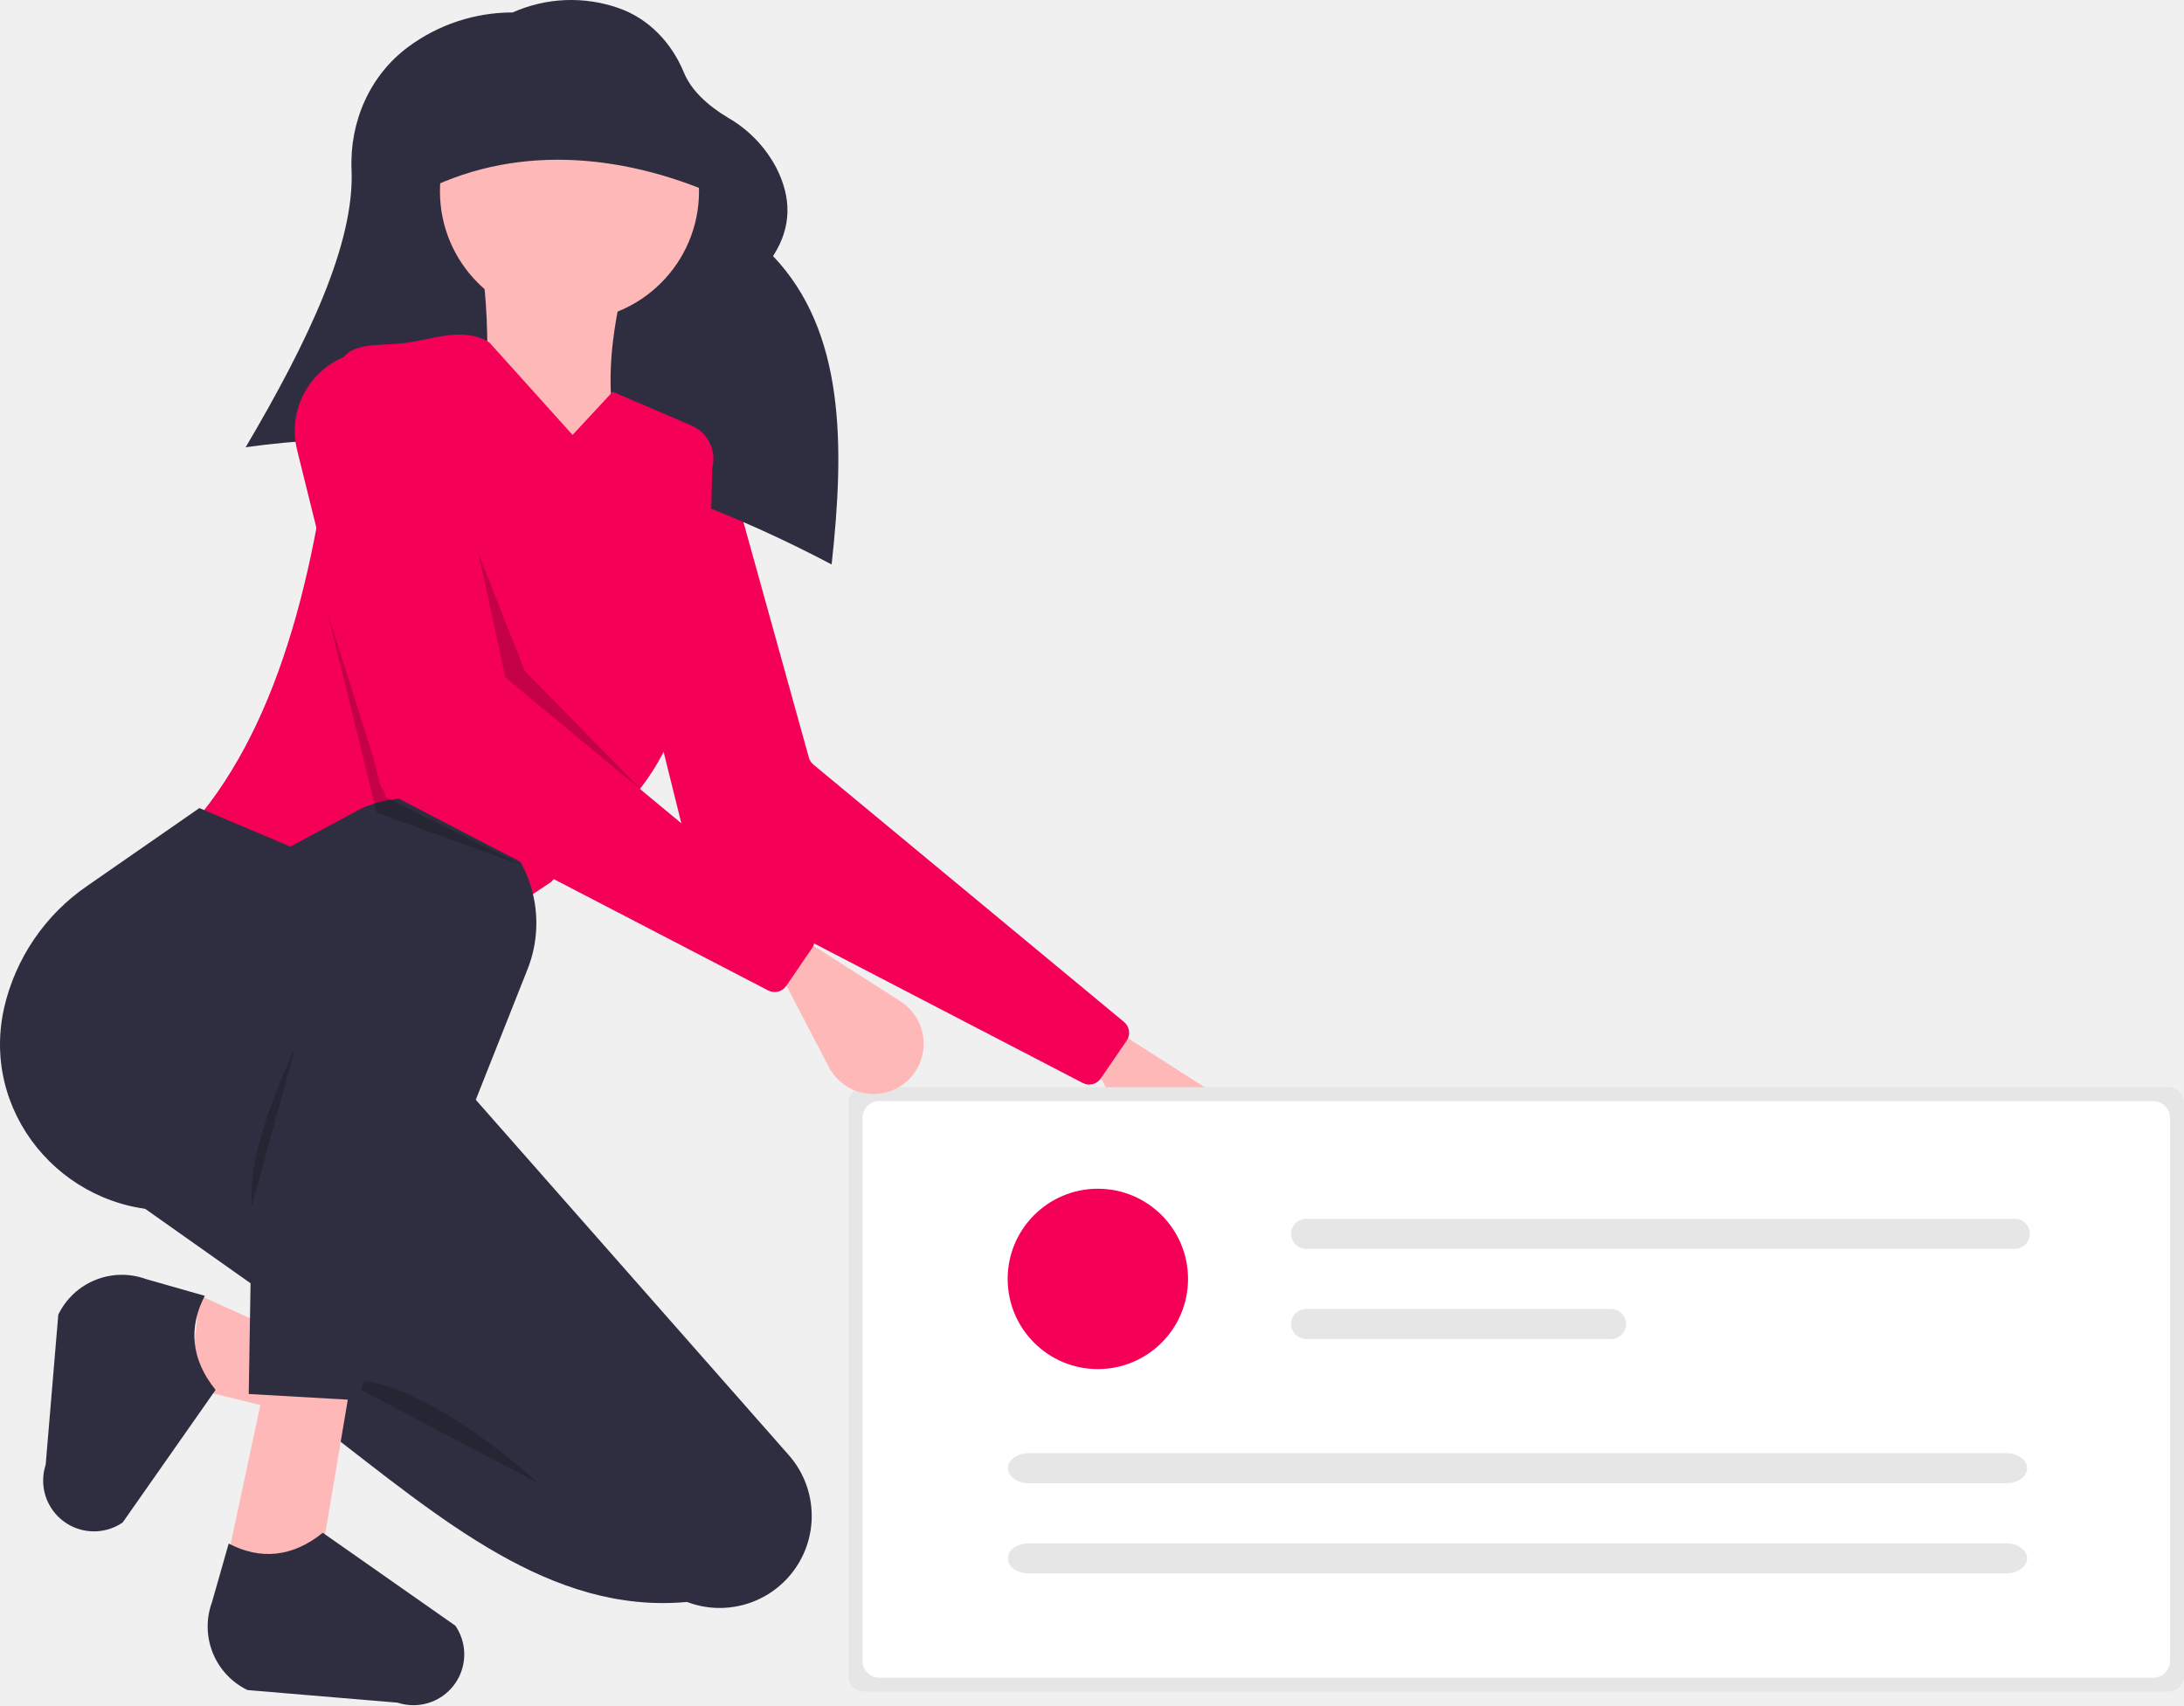
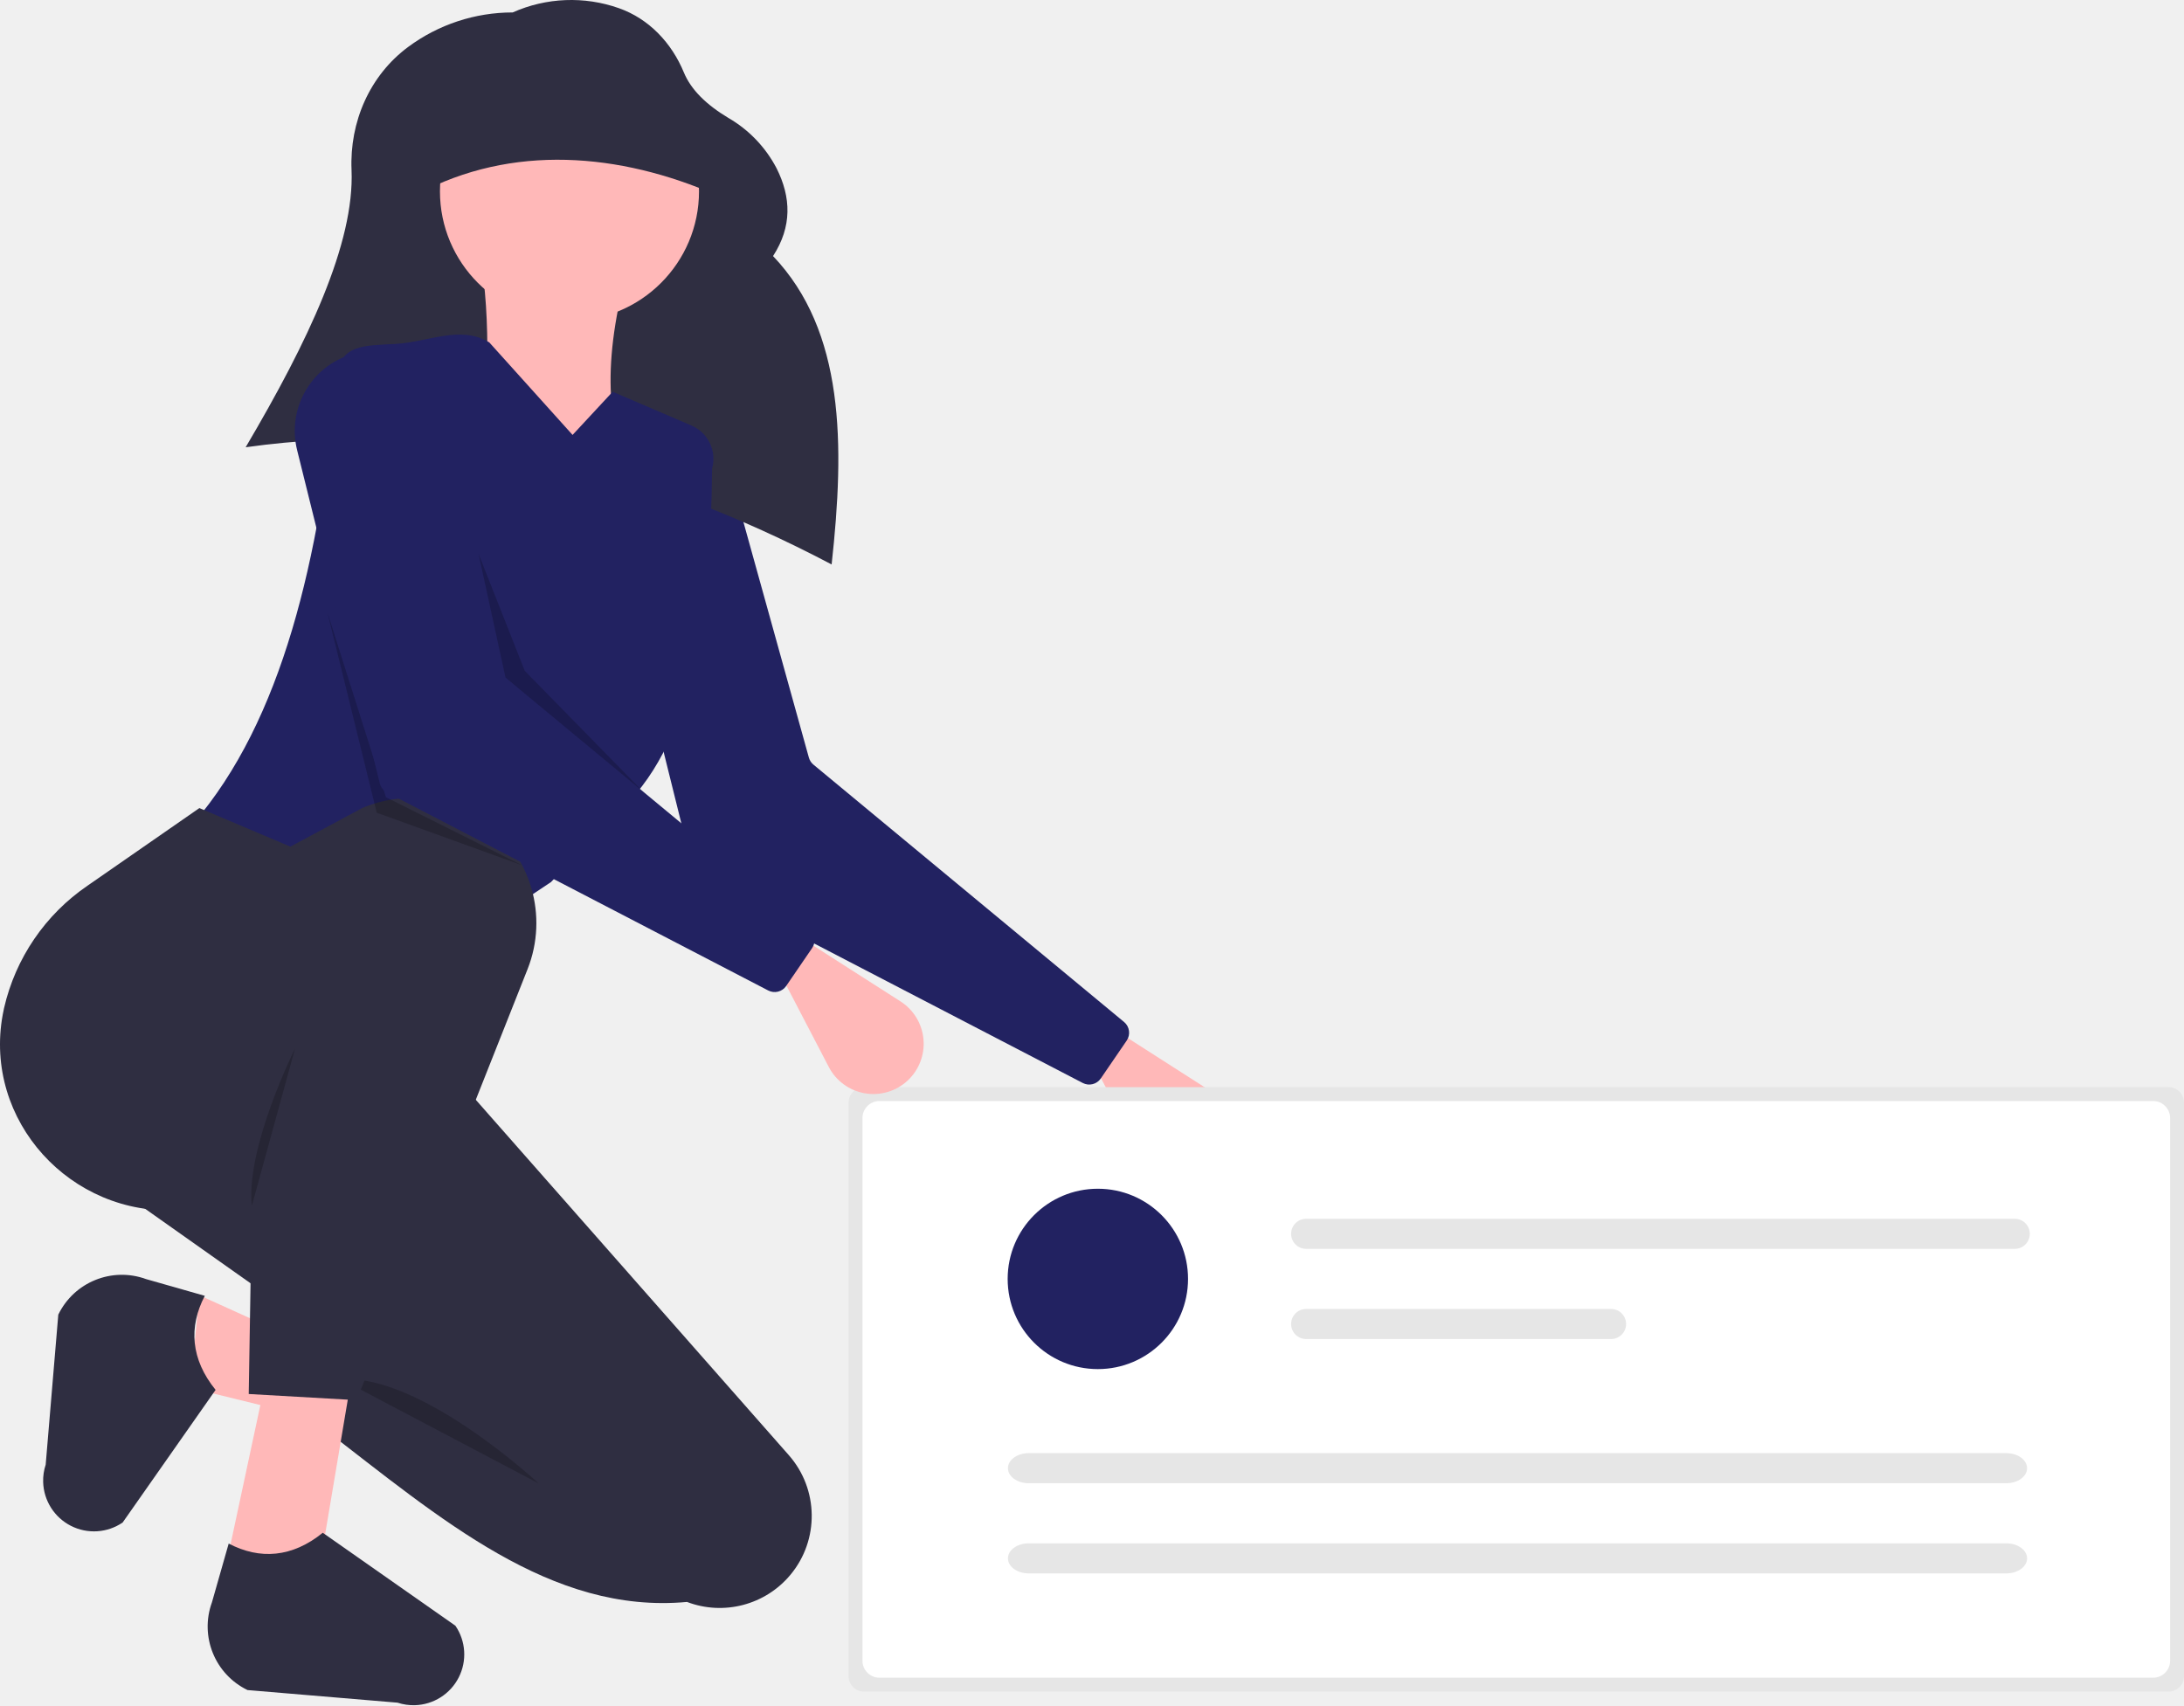
<svg xmlns="http://www.w3.org/2000/svg" id="a47b648f-7673-4c3a-92da-98a09c71f186" data-name="Layer 1" width="708.152" height="552.954" viewBox="0 0 708.152 552.954">
  <path d="M642.256,553.889l0,0a16.304,16.304,0,0,1-25.599-4.375L601.576,520.557l6-13L639.907,528.249A16.304,16.304,0,0,1,642.256,553.889Z" transform="translate(-245.924 -173.5229)" fill="#ffb8b8" />
-   <path d="M597.018,524.71l-123.628-64.21a4.526,4.526,0,0,1-2.307-2.927l-26.818-108.085a25.944,25.944,0,0,1,16.61-30.736l6.461-2.261a11.15,11.15,0,0,1,14.427,7.54L508.196,419.189a4.526,4.526,0,0,0,1.473,2.274l100.728,83.46a4.526,4.526,0,0,1,.848,6.041l-8.405,12.284A4.526,4.526,0,0,1,597.018,524.71Z" transform="translate(-245.924 -173.5229)" fill="#f50057" />
+   <path d="M597.018,524.71l-123.628-64.21a4.526,4.526,0,0,1-2.307-2.927l-26.818-108.085a25.944,25.944,0,0,1,16.61-30.736l6.461-2.261a11.15,11.15,0,0,1,14.427,7.54L508.196,419.189a4.526,4.526,0,0,0,1.473,2.274l100.728,83.46a4.526,4.526,0,0,1,.848,6.041l-8.405,12.284A4.526,4.526,0,0,1,597.018,524.71Z" transform="translate(-245.924 -173.5229)" fill="#222261" />
  <polygon points="114.652 463.035 61.652 450.035 64.652 420.035 117.652 444.035 114.652 463.035" fill="#ffb8b8" />
  <path d="M515.576,356.557c-59.96-31.567-122.725-47.42-190-38,20.279-34.369,35.341-66.144,34.333-89.931-.658-15.543,5.868-30.63,18.369-39.889a56.841,56.841,0,0,1,33.876-11.18h0a46.55,46.55,0,0,1,34.48-1.371c9.738,3.439,17.089,11.278,21.029,20.825,2.3,5.572,7.251,10.453,14.434,14.753a40.503,40.503,0,0,1,15.628,16.327c4.731,9.416,5.057,18.894-1.144,28.466C519.799,280.949,519.864,317.6,515.576,356.557Z" transform="translate(-245.924 -173.5229)" fill="#2f2e41" />
  <path d="M502.207,684.2l0,0a29.843,29.843,0,0,1-33.533,8.789c-44.095,4.077-79.829-26.959-118.098-56.432l9-24-75-53,32-20,69-26L501.676,645.37A29.843,29.843,0,0,1,502.207,684.2Z" transform="translate(-245.924 -173.5229)" fill="#2f2e41" />
  <circle cx="184.652" cy="62.035" r="42" fill="#ffb8b8" />
  <path d="M450.576,326.557l-49,5c2.629-28.649,3.664-55.086,0-75h49C441.27,288.263,442.087,310.862,450.576,326.557Z" transform="translate(-245.924 -173.5229)" fill="#ffb8b8" />
-   <path d="M388.576,483.557l-80-43c28.852-33.447,41.053-85.662,46.731-145.228.96-10.073,8.665-9.729,18.769-10.272,10.665-.573,21.147-6.218,30.5-.5l27,30,13-14,25.545,10.948a11.756,11.756,0,0,1,6.694,13.962c-.475,48.182-6.312,90.528-31.238,112.091l-21,22Z" transform="translate(-245.924 -173.5229)" fill="#f50057" />
+   <path d="M388.576,483.557l-80-43c28.852-33.447,41.053-85.662,46.731-145.228.96-10.073,8.665-9.729,18.769-10.272,10.665-.573,21.147-6.218,30.5-.5l27,30,13-14,25.545,10.948a11.756,11.756,0,0,1,6.694,13.962c-.475,48.182-6.312,90.528-31.238,112.091l-21,22Z" transform="translate(-245.924 -173.5229)" fill="#222261" />
  <path d="M420.576,654.557s-38.158-35.578-64.079-33.789" transform="translate(-245.924 -173.5229)" opacity="0.2" />
  <polygon points="113.249 451.016 104.195 504.831 74.055 504.053 86.152 447.535 113.249 451.016" fill="#ffb8b8" />
  <path d="M380.474,726.47h0a16.482,16.482,0,0,1-5.652-.819l-48.639-4.088a22.895,22.895,0,0,1-11.543-28.433l5.436-19.073c10.093,5.293,20.594,4.541,30.5-3.5l43.005,30.137A16.482,16.482,0,0,1,380.474,726.47Z" transform="translate(-245.924 -173.5229)" fill="#2f2e41" />
  <path d="M259.918,654.121v0a16.482,16.482,0,0,1,.819-5.652l4.088-48.639A22.895,22.895,0,0,1,293.257,588.288l19.073,5.436c-5.293,10.093-4.541,20.594,3.5,30.5l-30.137,43.005A16.482,16.482,0,0,1,259.918,654.121Z" transform="translate(-245.924 -173.5229)" fill="#2f2e41" />
  <path d="M361.576,627.557l-35-2,1-61-23.798,1.373c-34.924,2.015-63.297-29-56.965-63.404q.196-1.063.43-2.13a65.875,65.875,0,0,1,27.081-39.684l36.252-25.154,29.5,12.5,23.374-12.548a40.561,40.561,0,0,1,39.682,4.543l0,0a40.561,40.561,0,0,1,13.849,47.752Z" transform="translate(-245.924 -173.5229)" fill="#2f2e41" />
  <path d="M341.576,513.557s-16,32-14,51" transform="translate(-245.924 -173.5229)" opacity="0.2" />
  <polygon points="155.152 179.535 163.913 219.737 217.152 265.535 170.152 217.535 155.152 179.535" opacity="0.2" />
  <polygon points="106.152 198.535 122.152 263.535 169.152 280.535 125.152 258.535 106.152 198.535" opacity="0.2" />
  <path d="M481.076,238.057c-30.955-14.241-65.951-18.302-97-3l4-36,68-11Z" transform="translate(-245.924 -173.5229)" fill="#2f2e41" />
  <path d="M526.076,526.057a5.006,5.006,0,0,0-5,5v186a5.006,5.006,0,0,0,5,5h423a5.006,5.006,0,0,0,5-5v-186a5.006,5.006,0,0,0-5-5Z" transform="translate(-245.924 -173.5229)" fill="#e6e6e6" />
  <path d="M531.076,530.557a5.507,5.507,0,0,0-5.5,5.5v176a5.507,5.507,0,0,0,5.5,5.5h413a5.507,5.507,0,0,0,5.5-5.5v-176a5.507,5.507,0,0,0-5.5-5.5Z" transform="translate(-245.924 -173.5229)" fill="#fff" />
  <path d="M540.256,523.889l0,0a16.304,16.304,0,0,1-25.599-4.375L499.576,490.557l6-13L537.907,498.249A16.304,16.304,0,0,1,540.256,523.889Z" transform="translate(-245.924 -173.5229)" fill="#ffb8b8" />
-   <path d="M495.018,494.71,371.39,430.5a4.526,4.526,0,0,1-2.307-2.927l-26.818-108.085a25.944,25.944,0,0,1,16.61-30.736l6.461-2.261a11.15,11.15,0,0,1,14.427,7.54L406.196,389.189a4.526,4.526,0,0,0,1.473,2.274l100.728,83.46a4.526,4.526,0,0,1,.848,6.041l-8.405,12.284A4.526,4.526,0,0,1,495.018,494.71Z" transform="translate(-245.924 -173.5229)" fill="#f50057" />
-   <circle cx="355.972" cy="414.717" r="29.243" fill="#f50057" />
+   <path d="M495.018,494.71,371.39,430.5a4.526,4.526,0,0,1-2.307-2.927l-26.818-108.085a25.944,25.944,0,0,1,16.61-30.736l6.461-2.261a11.15,11.15,0,0,1,14.427,7.54L406.196,389.189a4.526,4.526,0,0,0,1.473,2.274l100.728,83.46a4.526,4.526,0,0,1,.848,6.041l-8.405,12.284A4.526,4.526,0,0,1,495.018,494.71Z" transform="translate(-245.924 -173.5229)" fill="#222261" />
+   <circle cx="355.972" cy="414.717" r="29.243" fill="#222261" />
  <path d="M669.434,568.744a4.874,4.874,0,0,0,0,9.748h229.768a4.874,4.874,0,1,0,0-9.748Z" transform="translate(-245.924 -173.5229)" fill="#e6e6e6" />
  <path d="M669.434,597.987a4.874,4.874,0,0,0,0,9.748H768.304a4.874,4.874,0,1,0,0-9.748Z" transform="translate(-245.924 -173.5229)" fill="#e6e6e6" />
  <path d="M579.466,644.739c-3.707,0-6.724,2.187-6.724,4.874s3.017,4.874,6.724,4.874h317.009c3.707,0,6.724-2.187,6.724-4.874s-3.017-4.874-6.724-4.874Z" transform="translate(-245.924 -173.5229)" fill="#e6e6e6" />
  <path d="M579.466,673.982c-3.707,0-6.724,2.187-6.724,4.874s3.017,4.874,6.724,4.874h317.009c3.707,0,6.724-2.187,6.724-4.874s-3.017-4.874-6.724-4.874Z" transform="translate(-245.924 -173.5229)" fill="#e6e6e6" />
</svg>
